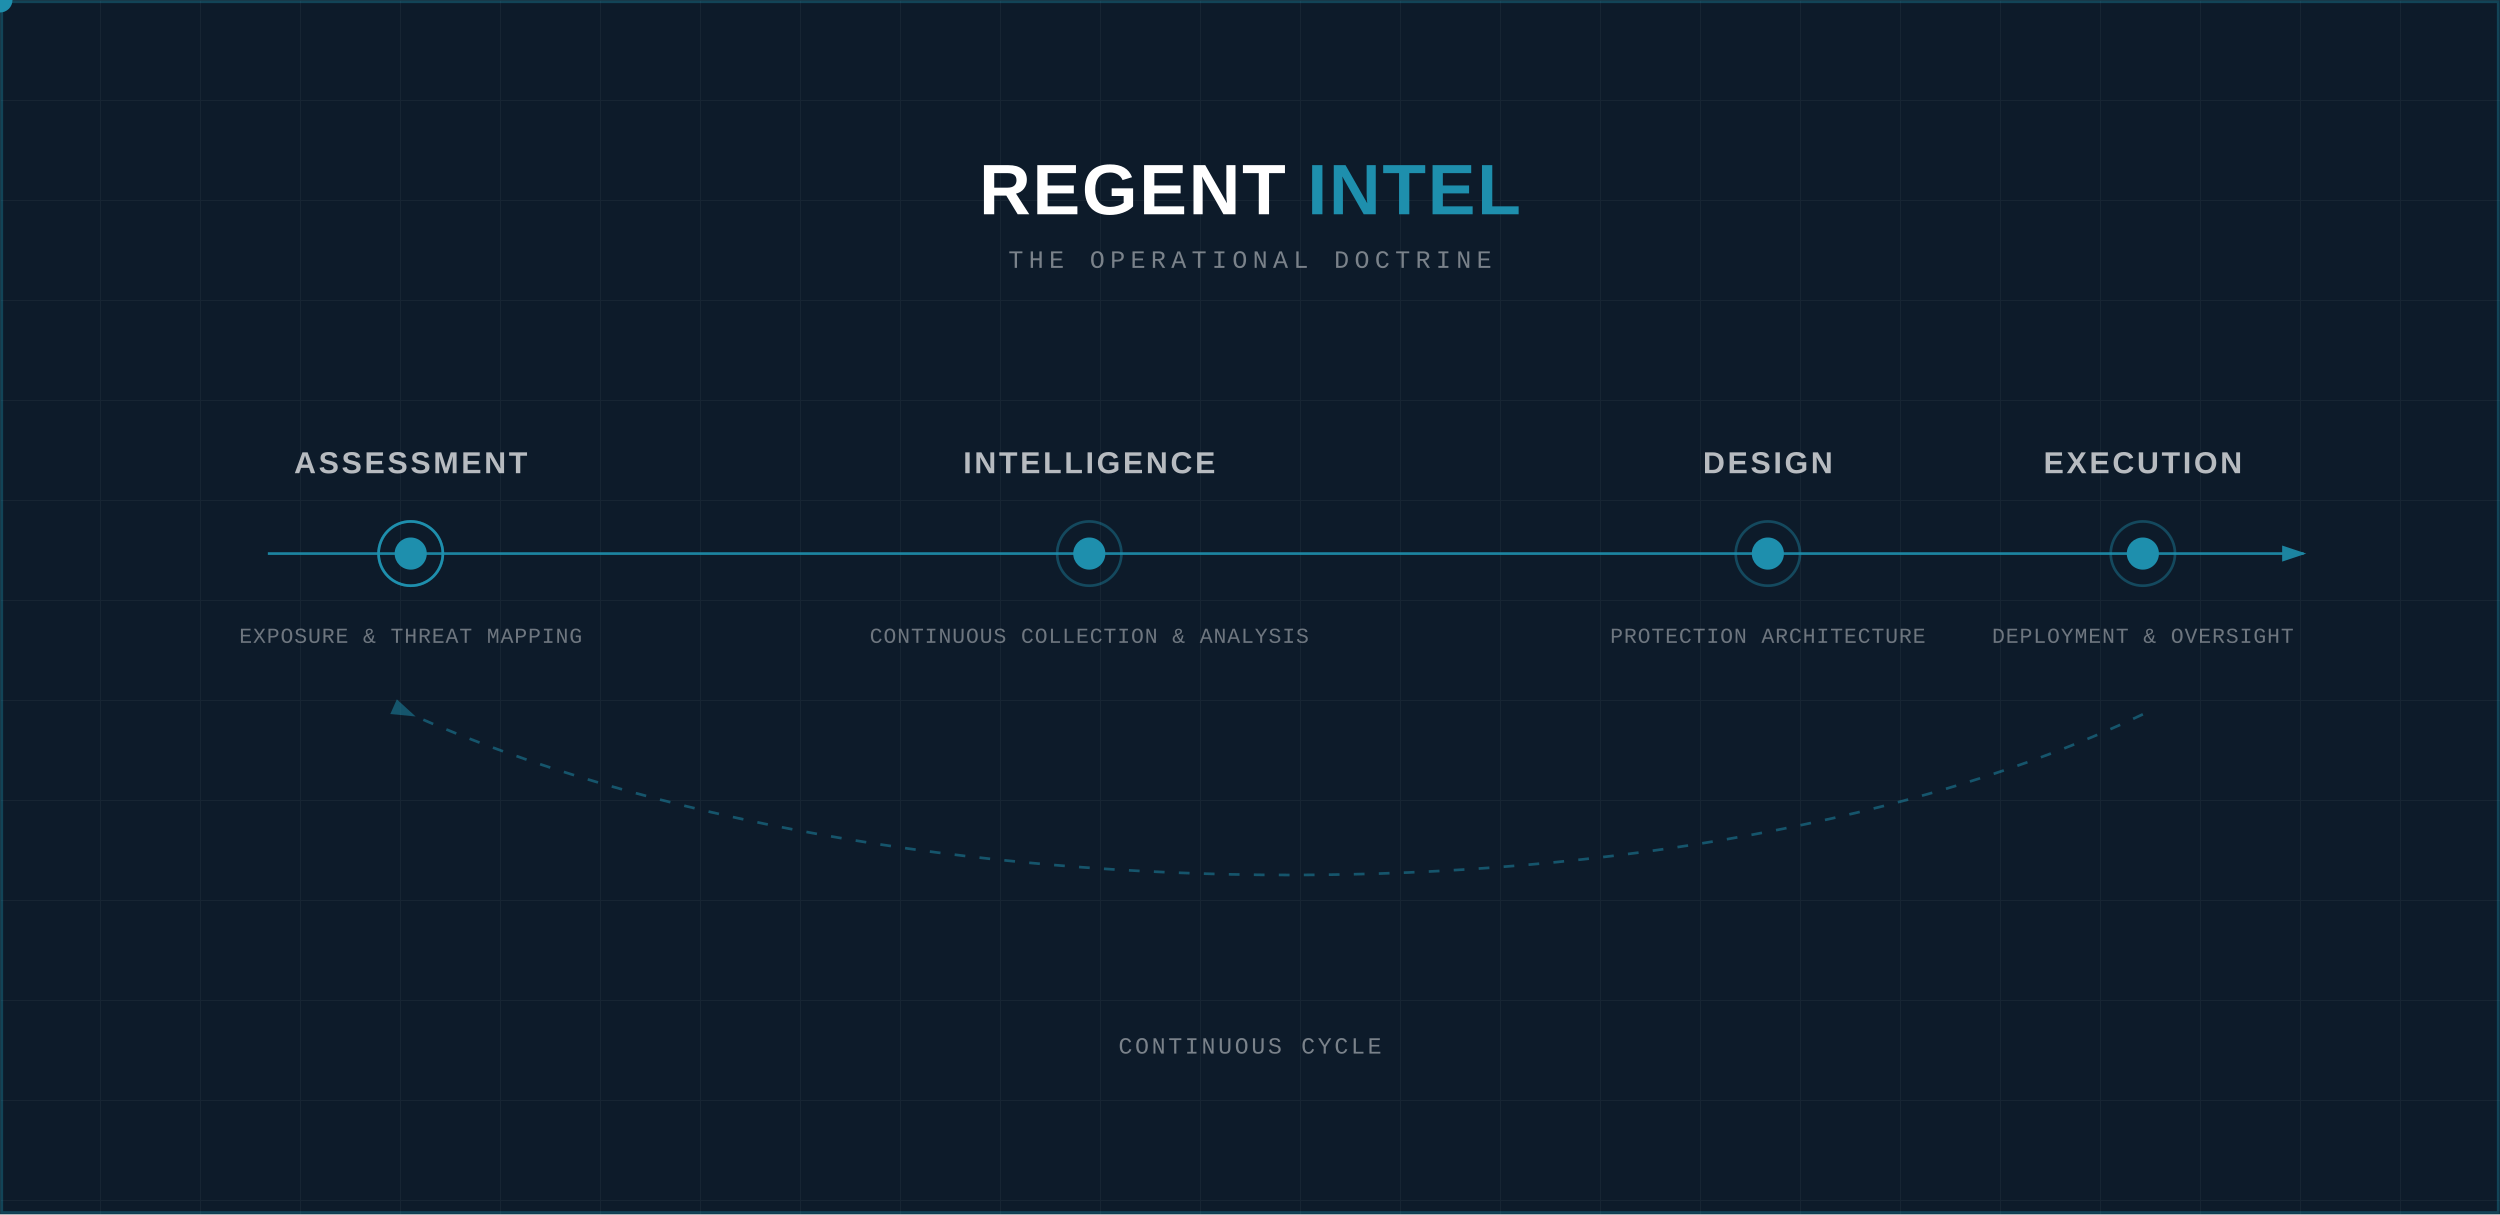
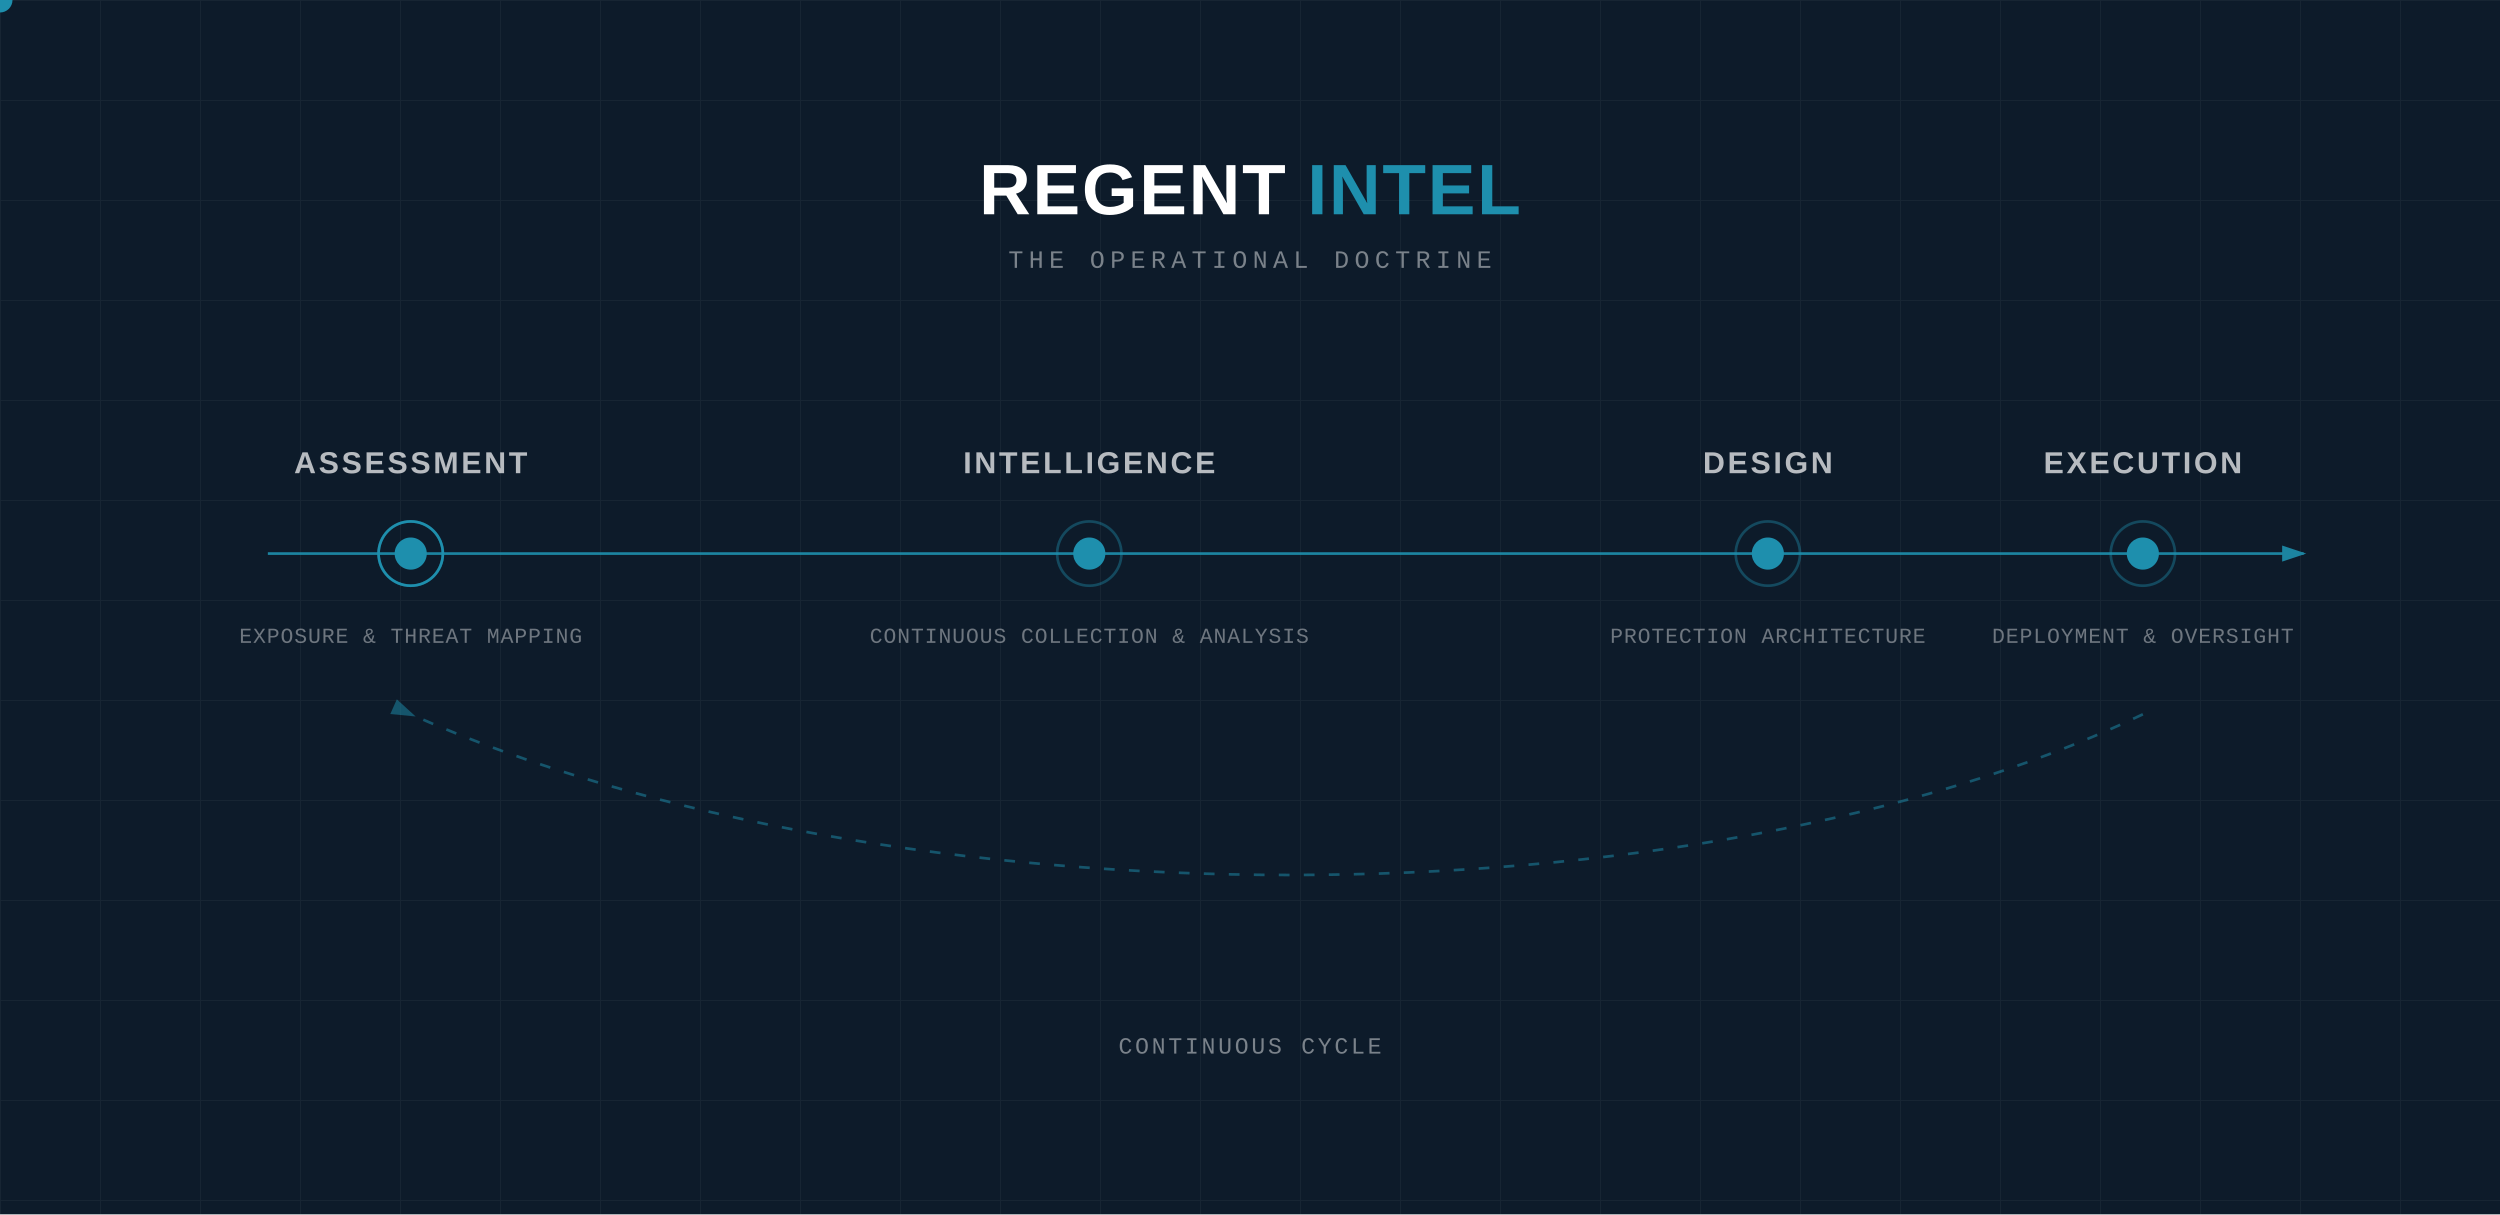
<svg xmlns="http://www.w3.org/2000/svg" viewBox="0 0 1400 680">
  <defs>
    <pattern id="grid" width="56" height="56" patternUnits="userSpaceOnUse">
      <path d="M 56 0 L 0 0 0 56" fill="none" stroke="rgba(255,255,255,0.05)" stroke-width="1" />
    </pattern>
    <marker id="arrowhead" markerWidth="10" markerHeight="10" refX="8" refY="3" orient="auto">
      <path d="M0,0 L0,6 L9,3 z" fill="#1E8FAD" />
    </marker>
    <marker id="arrowhead-back" markerWidth="10" markerHeight="10" refX="2" refY="3" orient="auto">
      <path d="M9,0 L9,6 L0,3 z" fill="#1E8FAD" />
    </marker>
  </defs>
  <rect width="1400" height="680" fill="#0D1B2A" />
  <rect width="1400" height="680" fill="url(#grid)" />
-   <rect x="1" y="1" width="1398" height="678" fill="none" stroke="rgba(30,143,173,0.35)" stroke-width="1.5" />
  <text x="700" y="120" text-anchor="middle" font-family="Arial Narrow, Arial, sans-serif" font-weight="700" font-size="40" letter-spacing="1" fill="#FFFFFF">REGENT <tspan fill="#1E8FAD">INTEL</tspan>
  </text>
  <text x="700" y="150" text-anchor="middle" font-family="Courier New, monospace" font-size="14" letter-spacing="3" fill="rgba(255,255,255,0.45)">THE OPERATIONAL DOCTRINE</text>
  <line x1="150" y1="310" x2="1290" y2="310" stroke="#1E8FAD" stroke-width="1.5" marker-end="url(#arrowhead)" opacity="0.9" />
  <g font-family="Arial Narrow, Arial, sans-serif" font-weight="700" font-size="17" letter-spacing="1.5">
    <text x="230" y="265" text-anchor="middle" fill="rgba(255,255,255,0.7)">ASSESSMENT</text>
    <text x="610" y="265" text-anchor="middle" fill="rgba(255,255,255,0.7)">INTELLIGENCE</text>
    <text x="990" y="265" text-anchor="middle" fill="rgba(255,255,255,0.7)">DESIGN</text>
    <text x="1200" y="265" text-anchor="middle" fill="rgba(255,255,255,0.7)">EXECUTION</text>
  </g>
  <g font-family="Courier New, monospace" font-size="12" letter-spacing="0.5">
    <text x="230" y="360" text-anchor="middle" fill="rgba(255,255,255,0.4)">EXPOSURE &amp; THREAT MAPPING</text>
    <text x="610" y="360" text-anchor="middle" fill="rgba(255,255,255,0.4)">CONTINUOUS COLLECTION &amp; ANALYSIS</text>
    <text x="990" y="360" text-anchor="middle" fill="rgba(255,255,255,0.4)">PROTECTION ARCHITECTURE</text>
    <text x="1200" y="360" text-anchor="middle" fill="rgba(255,255,255,0.4)">DEPLOYMENT &amp; OVERSIGHT</text>
  </g>
  <circle cx="230" cy="310" r="18" fill="none" stroke="#1E8FAD" stroke-width="1.5" opacity="0.4" />
  <circle cx="230" cy="310" r="18" fill="none" stroke="#1E8FAD" stroke-width="1.5">
    <animate attributeName="r" values="30;18;18" keyTimes="0;0.045;1" dur="10s" repeatCount="indefinite" />
    <animate attributeName="opacity" values="0.9;0;0" keyTimes="0;0.045;1" dur="10s" repeatCount="indefinite" />
  </circle>
  <circle cx="230" cy="310" r="9" fill="#1E8FAD" />
  <circle cx="610" cy="310" r="18" fill="none" stroke="#1E8FAD" stroke-width="1.5" opacity="0.4" />
  <circle cx="610" cy="310" r="18" fill="none" stroke="#1E8FAD" stroke-width="1.5" opacity="0">
    <animate attributeName="r" values="18;18;30;18;18" keyTimes="0;0.235;0.235;0.28;1" dur="10s" repeatCount="indefinite" />
    <animate attributeName="opacity" values="0;0;0.9;0;0" keyTimes="0;0.235;0.235;0.28;1" dur="10s" repeatCount="indefinite" />
  </circle>
  <circle cx="610" cy="310" r="9" fill="#1E8FAD" />
  <circle cx="990" cy="310" r="18" fill="none" stroke="#1E8FAD" stroke-width="1.5" opacity="0.4" />
  <circle cx="990" cy="310" r="18" fill="none" stroke="#1E8FAD" stroke-width="1.5" opacity="0">
    <animate attributeName="r" values="18;18;30;18;18" keyTimes="0;0.47;0.47;0.515;1" dur="10s" repeatCount="indefinite" />
    <animate attributeName="opacity" values="0;0;0.9;0;0" keyTimes="0;0.47;0.47;0.515;1" dur="10s" repeatCount="indefinite" />
  </circle>
  <circle cx="990" cy="310" r="9" fill="#1E8FAD" />
  <circle cx="1200" cy="310" r="18" fill="none" stroke="#1E8FAD" stroke-width="1.5" opacity="0.4" />
  <circle cx="1200" cy="310" r="18" fill="none" stroke="#1E8FAD" stroke-width="1.5" opacity="0">
    <animate attributeName="r" values="18;18;30;18;18" keyTimes="0;0.6;0.6;0.645;1" dur="10s" repeatCount="indefinite" />
    <animate attributeName="opacity" values="0;0;0.9;0;0" keyTimes="0;0.6;0.6;0.645;1" dur="10s" repeatCount="indefinite" />
  </circle>
  <circle cx="1200" cy="310" r="9" fill="#1E8FAD" />
  <circle r="7" fill="#1E8FAD">
    <animateMotion path="M 230 310 L 1200 310" dur="10s" begin="0s" repeatCount="indefinite" calcMode="linear" keyPoints="0;1" keyTimes="0;0.6" />
    <animate attributeName="opacity" values="1;1;0;0" keyTimes="0;0.58;0.6;1" dur="10s" repeatCount="indefinite" />
  </circle>
  <path id="cyclePath" d="M 1200 400 C 950 520, 500 520, 230 400" fill="none" stroke="#1E8FAD" stroke-width="1.5" stroke-dasharray="6 8" opacity="0.5" marker-end="url(#arrowhead-back)" />
  <text x="700" y="590" text-anchor="middle" font-family="Courier New, monospace" font-size="13" letter-spacing="1.5" fill="rgba(255,255,255,0.45)">CONTINUOUS CYCLE</text>
  <circle r="6" fill="#1E8FAD">
    <animateMotion dur="10s" begin="0s" repeatCount="indefinite" calcMode="linear" keyPoints="0;1" keyTimes="0;1">
      <mpath href="#cyclePath" />
    </animateMotion>
    <animate attributeName="opacity" values="0;0;1;1;0" keyTimes="0;0.6;0.64;0.98;1" dur="10s" repeatCount="indefinite" />
  </circle>
</svg>
